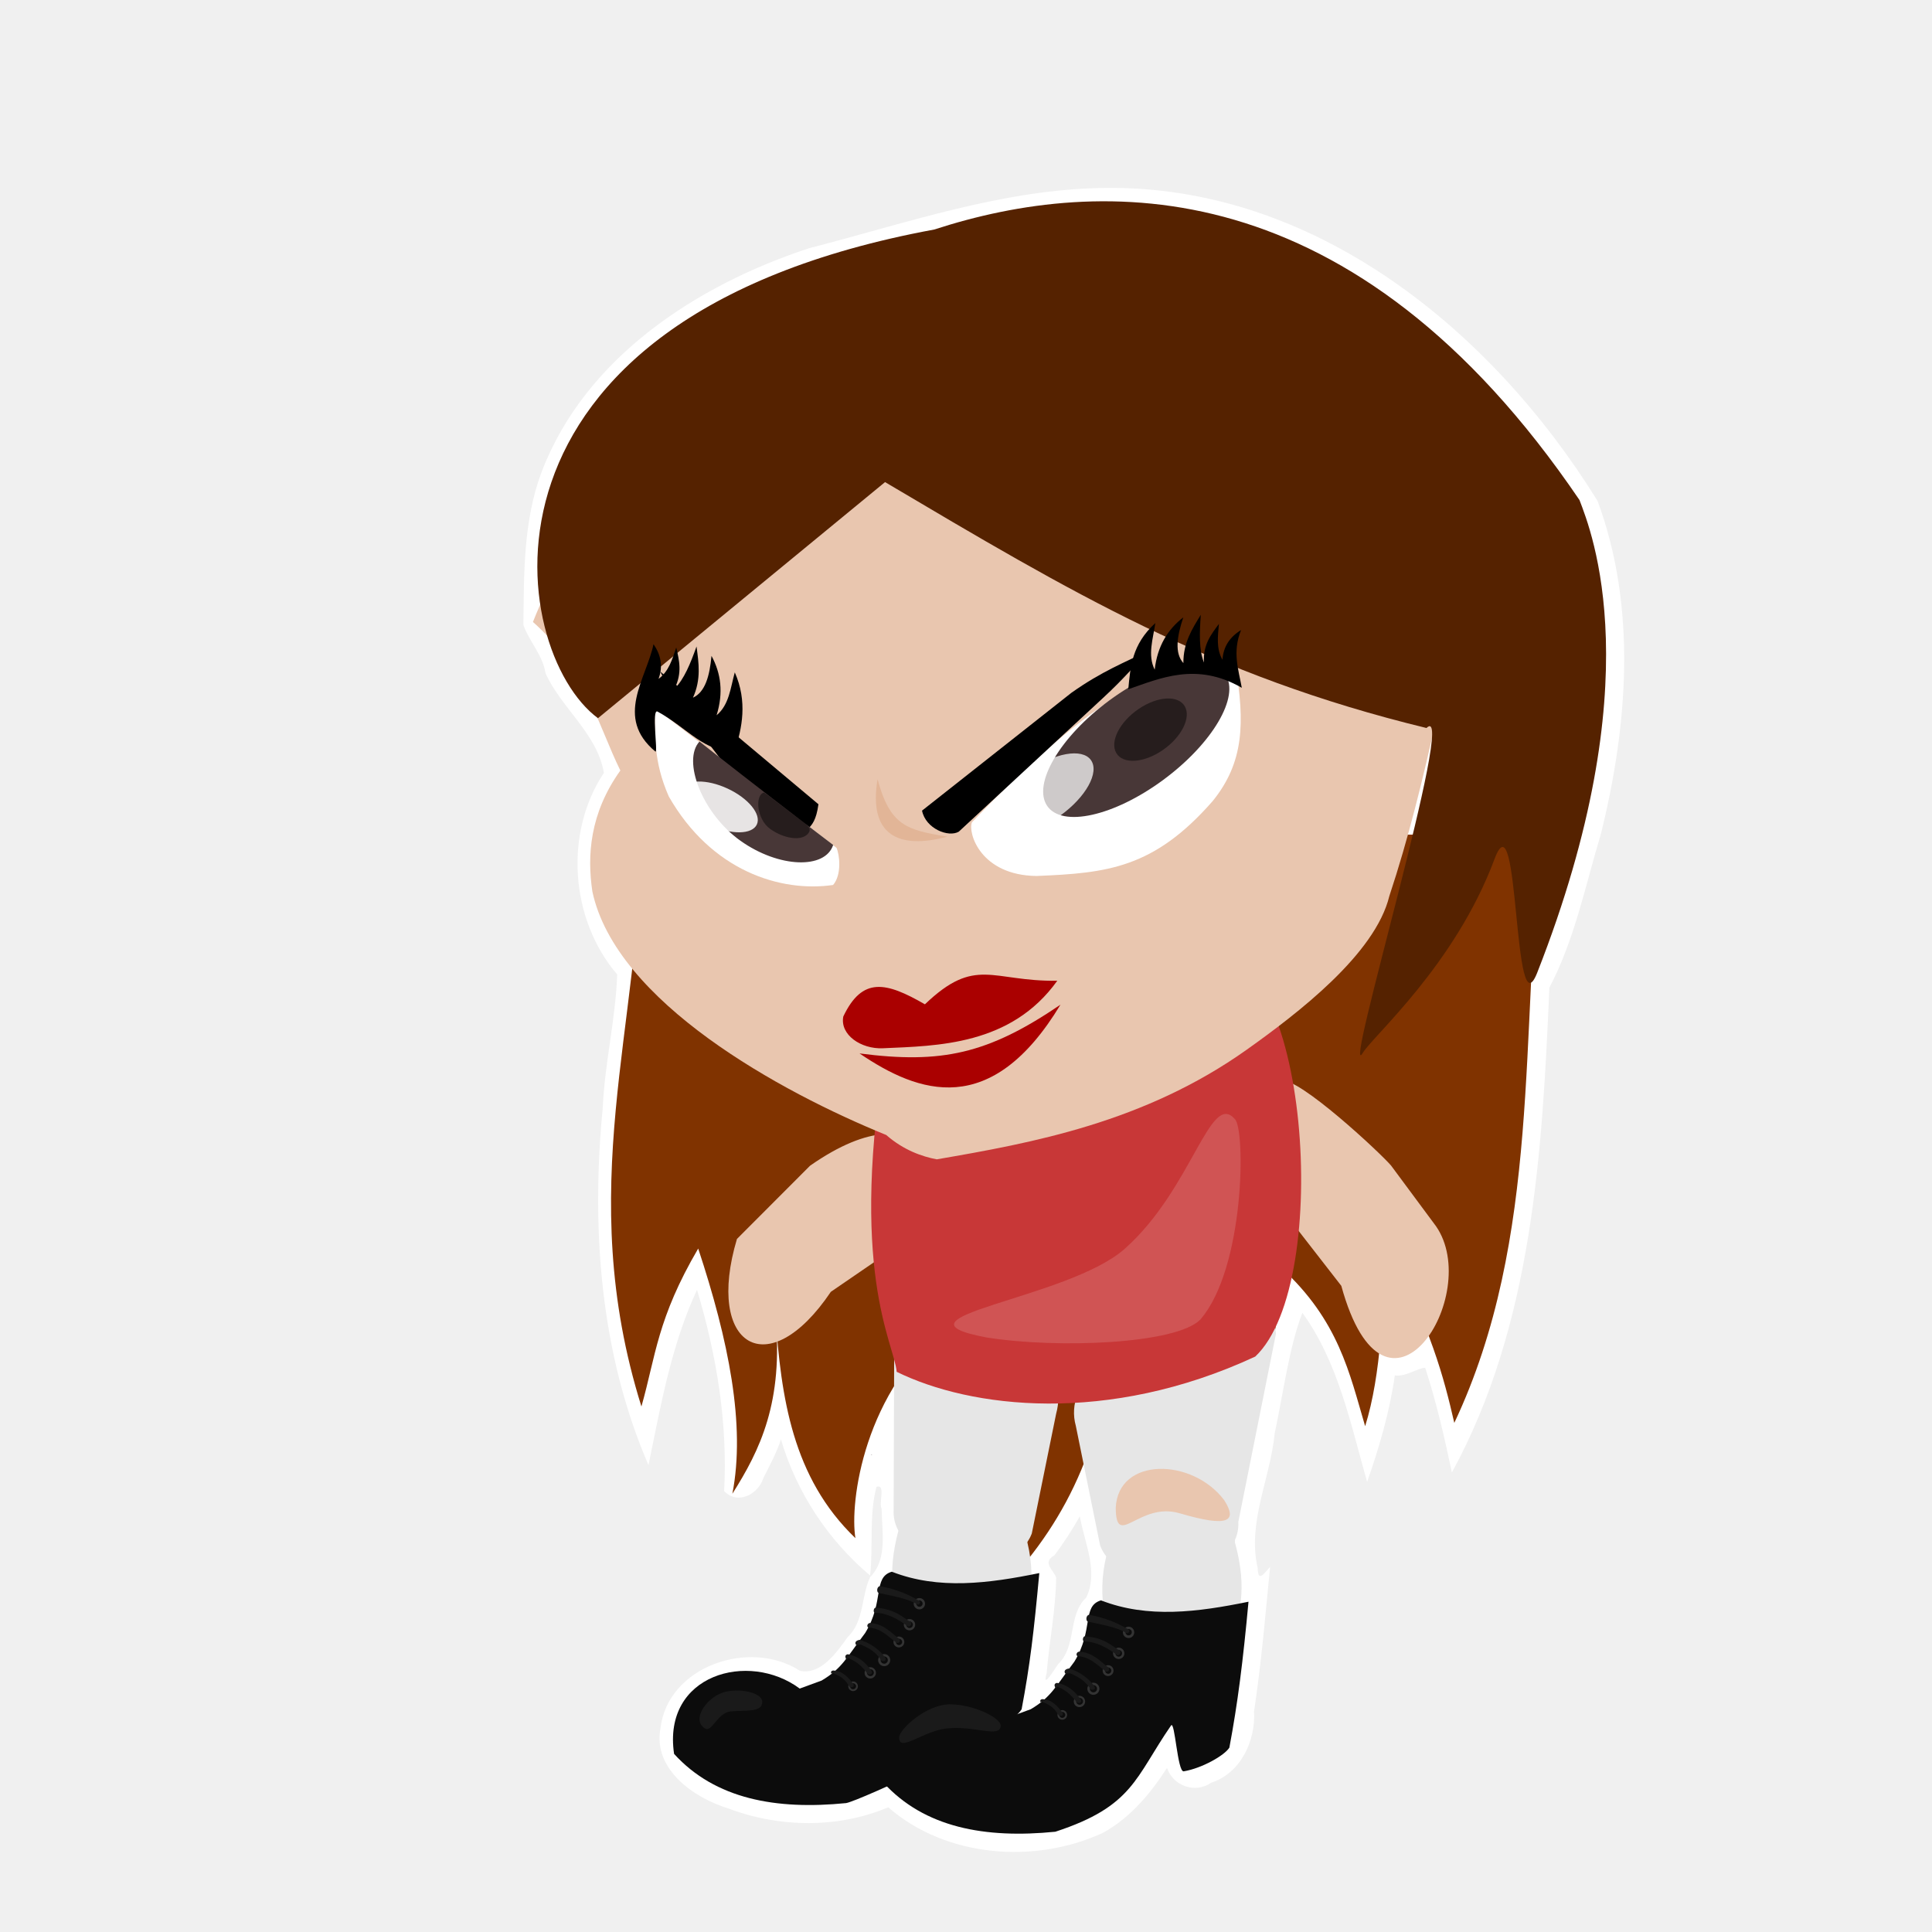
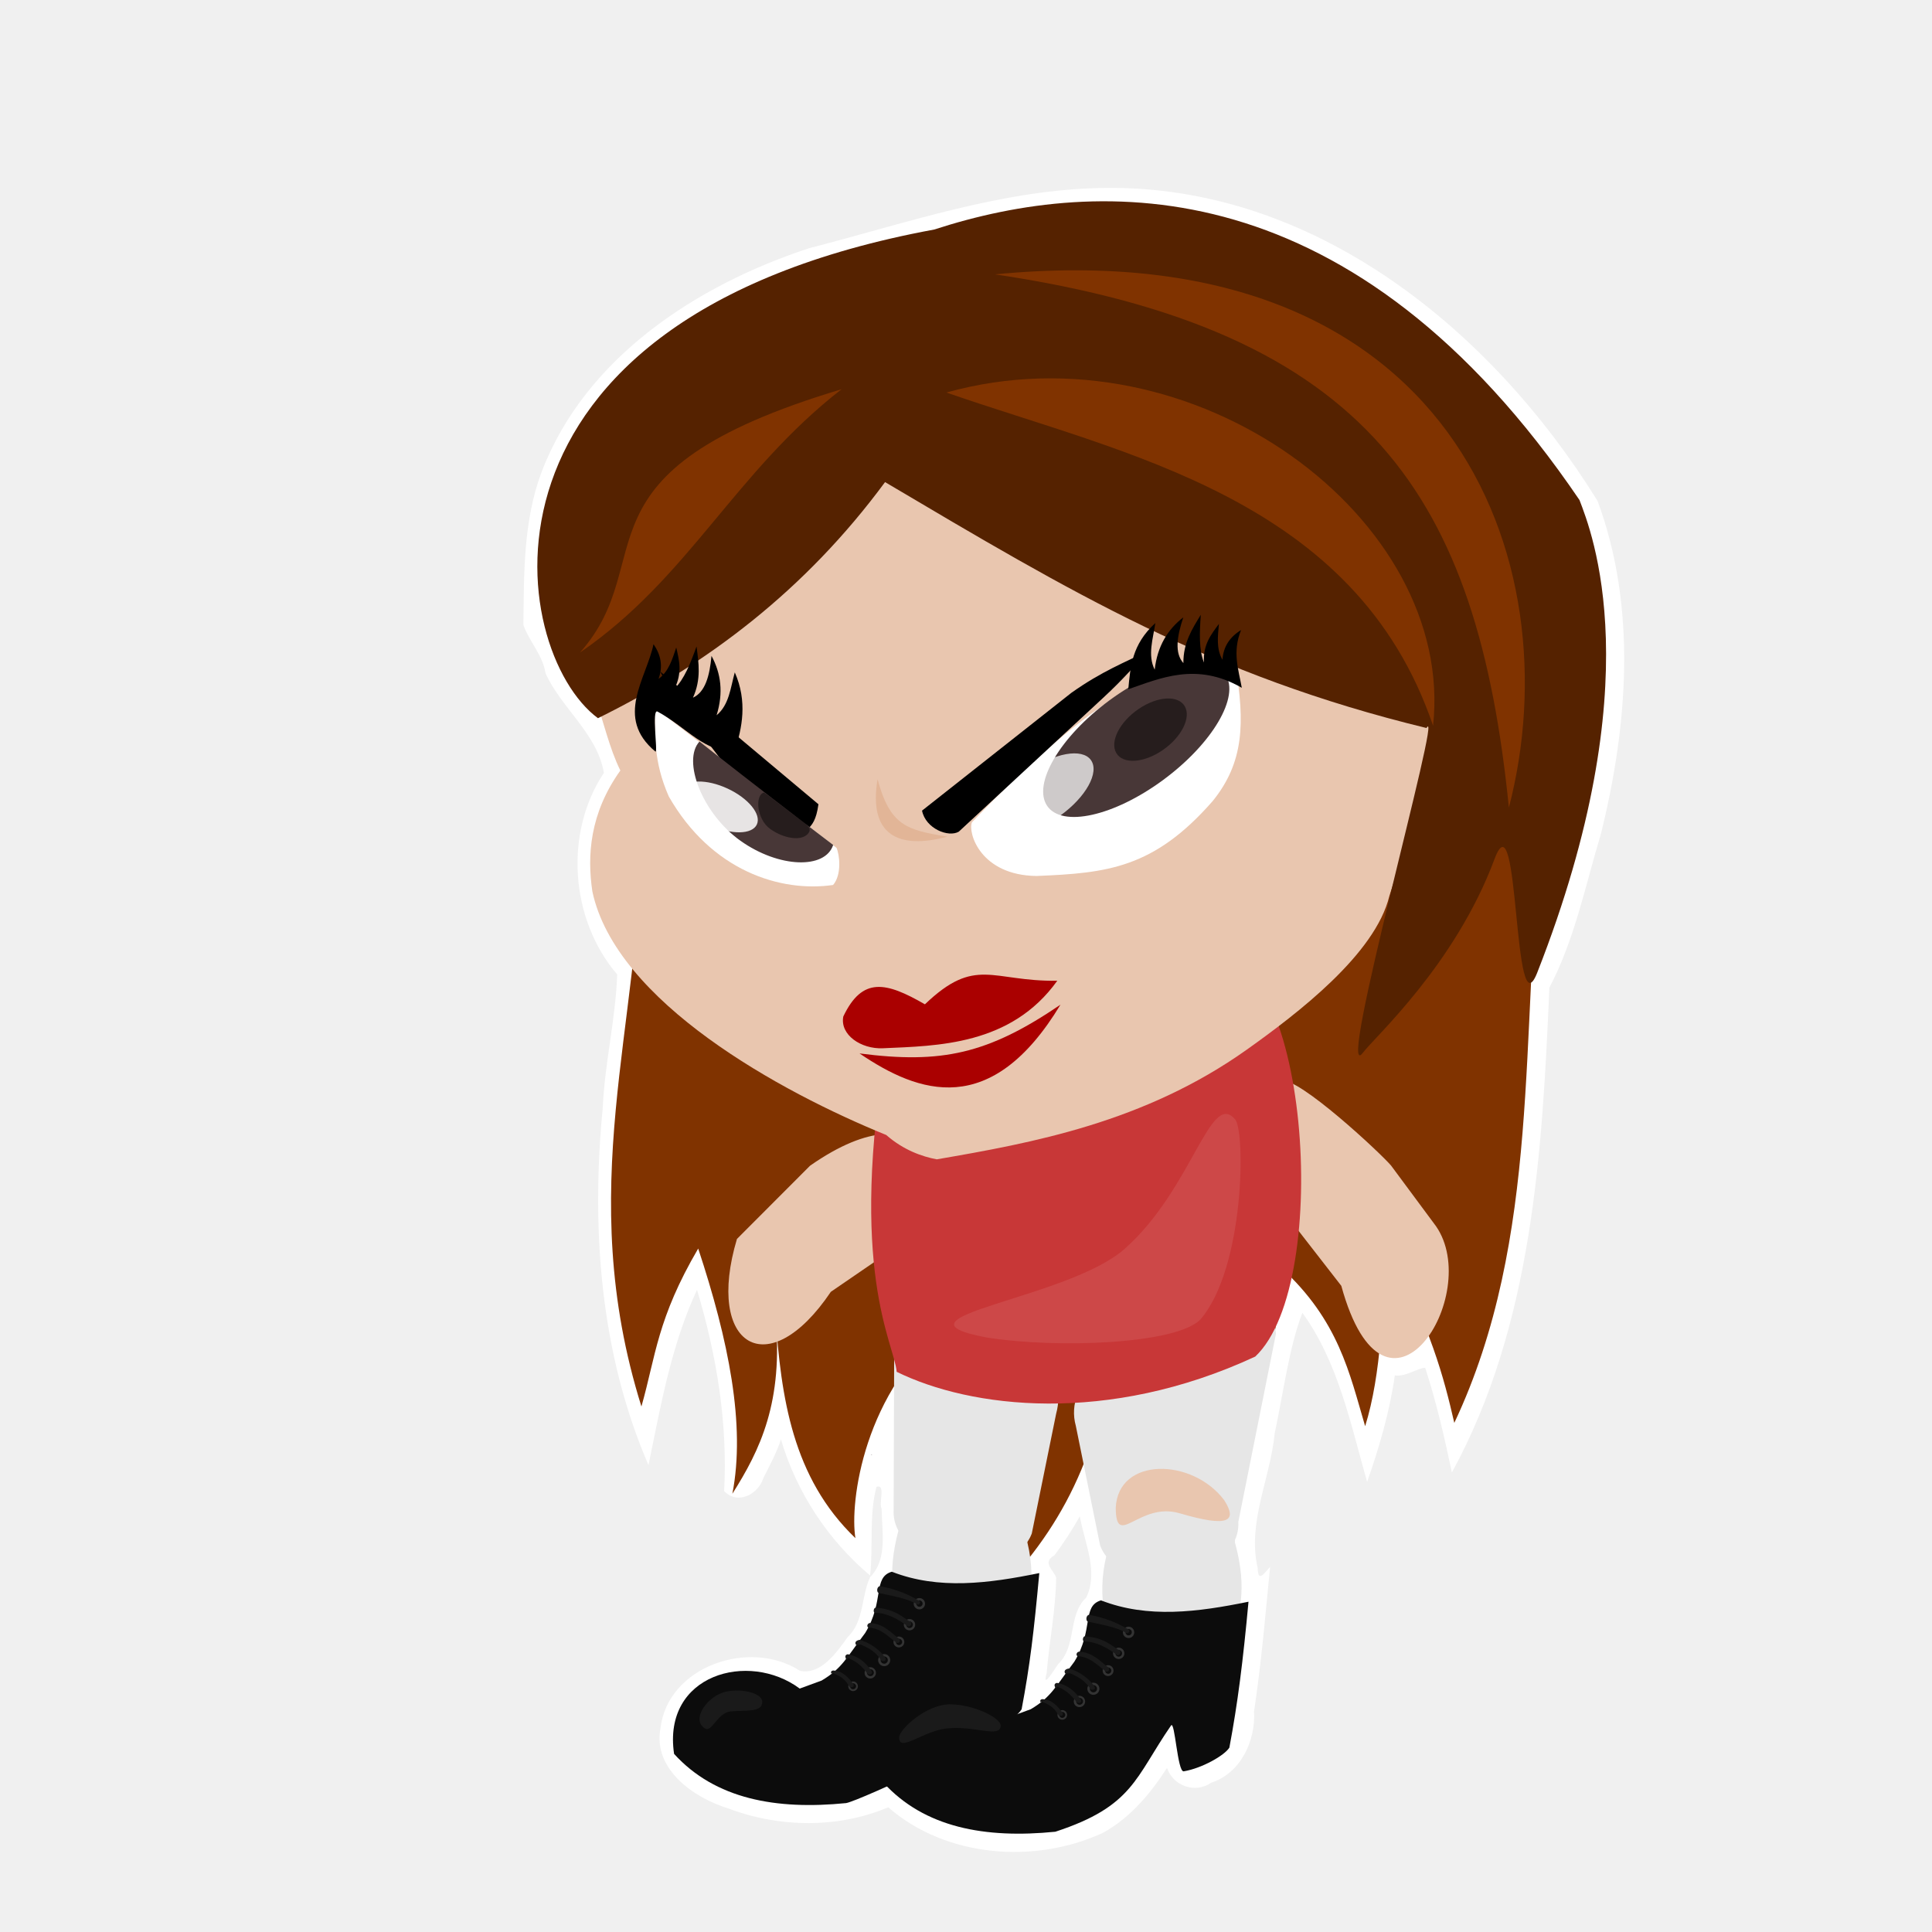
<svg xmlns="http://www.w3.org/2000/svg" id="svg2" version="1.1" width="500" height="500" viewBox="0 0 500 500">
  <defs id="defs6" />
  <g id="layer12" style="display:inline" />
  <g id="layer11" style="display:inline">
    <path style="color:#000000;clip-rule:nonzero;display:inline;overflow:visible;visibility:visible;opacity:1;isolation:auto;mix-blend-mode:normal;color-interpolation:sRGB;color-interpolation-filters:linearRGB;solid-color:#000000;solid-opacity:1;fill:#ffffff;fill-opacity:1;fill-rule:nonzero;stroke:#6a6a6a;stroke-width:8.559;stroke-miterlimit:4;stroke-dasharray:none;stroke-opacity:0;color-rendering:auto;image-rendering:auto;shape-rendering:auto;text-rendering:auto;enable-background:accumulate" d="m 285.859,48.641 c -26.216,0.293 -51.293,9.127 -76.411,15.581 -29.097,9.542 -58.044,28.312 -69.333,58.052 -4.694,12.591 -4.528,26.377 -4.656,39.492 1.561,4.359 5.013,7.763 5.719,12.463 4.134,9.114 13.373,15.611 15.111,25.785 -10.356,15.59 -8.707,37.987 3.438,52.178 -0.399,11.565 -3.227,22.915 -3.734,34.502 -3.028,31.154 -0.707,63.481 11.834,92.481 3.162,-15.357 5.893,-31.054 12.561,-45.371 5.059,16.848 7.972,34.42 7.018,52.07 3.489,3.708 8.81,0.865 10.143,-3.328 1.622,-3.291 3.422,-6.514 4.559,-10.02 4.035,13.676 12.167,26.029 23.072,35.211 0.853,-7.64 -0.316,-15.581 1.658,-22.945 2.468,-0.812 0.514,4.165 1.325,5.711 0.067,5.872 1.598,13.065 -2.985,17.656 -2.349,5.097 -1.469,11.352 -5.82,15.539 -2.805,3.937 -6.95,9.864 -12.352,8.705 -12.867,-8.361 -34.184,-1.297 -36.088,14.926 -1.969,10.623 8.789,18.063 17.727,20.742 13.143,4.984 28.461,5.104 41.23,-0.348 14.952,13.035 37.984,14.784 55.645,6.568 6.984,-3.859 12.248,-10.137 16.504,-16.764 1.586,4.718 7.295,6.688 11.402,3.852 7.712,-2.503 11.534,-10.851 11.123,-18.496 1.875,-12.407 2.938,-24.915 4.152,-37.398 -1.946,2.296 -3.111,3.802 -3.215,0.311 -2.741,-11.757 3.29,-23.203 4.4,-34.834 2.205,-10.261 3.761,-22.485 7.171,-31.203 9.312,12.857 12.488,28.781 16.75,43.752 3.161,-8.966 5.833,-18.139 7.174,-27.568 2.722,0.482 6.052,-1.989 7.865,-1.941 2.884,8.868 4.977,17.964 6.902,27.08 20.89,-38.278 23.383,-82.854 25.23,-125.486 6.577,-12.485 9.34,-26.558 13.387,-39.972 6.907,-28.005 9.295,-58.474 -0.923,-85.989 C 386.095,85.46 340.209,47.865 285.859,48.641 Z m -6.223,344.674 c 1.298,6.555 4.638,13.766 1.443,20.184 -4.758,4.413 -2.366,12.51 -7.205,17.129 -0.856,1.152 -4.318,6.969 -3.004,2.389 0.694,-8.28 2.372,-16.551 2.467,-24.752 -0.779,-2.154 -3.767,-3.835 -0.427,-5.766 2.379,-3.228 4.602,-6.577 6.538,-10.09 l 0.188,0.906 z" id="rect4298-2" />
  </g>
  <g id="layer6" style="display:inline">
    <path style="color:#000000;clip-rule:nonzero;display:inline;overflow:visible;visibility:visible;opacity:1;isolation:auto;mix-blend-mode:normal;color-interpolation:sRGB;color-interpolation-filters:linearRGB;solid-color:#000000;solid-opacity:1;fill:#803300;fill-opacity:1;fill-rule:nonzero;stroke:#6a6a6a;stroke-width:8.559;stroke-miterlimit:4;stroke-dasharray:none;stroke-opacity:0;color-rendering:auto;image-rendering:auto;shape-rendering:auto;text-rendering:auto;enable-background:accumulate" d="m 166,216 233,0 c -5.745,51.08 -0.003,104.286 -22.627,152.243 -2.73,-11.815 -5.889,-24.146 -17.861,-47.052 -0.528,17.18 -1.009,34.406 -5.213,47.909 -4.044,-13.677 -6.81,-27.355 -21.758,-41.032 -1.447,37.041 -15.265,56.409 -29.648,74.97 -2.407,-16.725 1.821,-30.961 -14.416,-52.872 -3.501,30.595 -16.47,50.37 -33.109,65.949 3.43,-21.491 9.954,-41.435 -8.358,-73.797 -22.596,17.495 -26.149,46.647 -24.627,55.757 -16.329,-15.679 -19.233,-36.393 -20.713,-57.64 2.151,22.415 -3.994,34.873 -11.131,46.142 3.462,-17.81 -1.003,-39.752 -8.847,-63.454 C 170.063,341.285 169.731,350.87 166,364 c -17.641,-56.39 -0.117,-98.713 0,-148 z" id="rect4298" />
  </g>
  <g id="layer10" style="display:inline">
    <path style="color:#000000;clip-rule:nonzero;display:inline;overflow:visible;visibility:visible;opacity:1;isolation:auto;mix-blend-mode:normal;color-interpolation:sRGB;color-interpolation-filters:linearRGB;solid-color:#000000;solid-opacity:1;fill:#e6e6e6;fill-opacity:1;fill-rule:nonzero;stroke:#000000;stroke-width:9.694;stroke-miterlimit:4;stroke-dasharray:none;stroke-opacity:0;color-rendering:auto;image-rendering:auto;shape-rendering:auto;text-rendering:auto;enable-background:accumulate" d="m 278.417,368.992 c -6.145,-22.102 50.53,-43.611 51.803,-23.822 l -9.743,48.715 c 0.782,15.097 -30.753,19.537 -35.755,6.116 z" id="rect4334" />
    <path style="color:#000000;clip-rule:nonzero;display:inline;overflow:visible;visibility:visible;opacity:1;isolation:auto;mix-blend-mode:normal;color-interpolation:sRGB;color-interpolation-filters:linearRGB;solid-color:#000000;solid-opacity:1;fill:#e9c6af;fill-opacity:1;fill-rule:nonzero;stroke:#000000;stroke-width:9.694;stroke-miterlimit:4;stroke-dasharray:none;stroke-opacity:0;color-rendering:auto;image-rendering:auto;shape-rendering:auto;text-rendering:auto;enable-background:accumulate" d="m 316.839,388.266 c 3.465,5.443 1.115,7.104 -11.506,3.378 -10.554,-3.115 -16.491,9.416 -16.58,-1.4 0.565,-13.241 19.815,-13.011 28.087,-1.978 z" id="rect4349" />
  </g>
  <g id="layer18" style="display:inline">
    <path style="color:#000000;clip-rule:nonzero;display:inline;overflow:visible;visibility:visible;opacity:1;isolation:auto;mix-blend-mode:normal;color-interpolation:sRGB;color-interpolation-filters:linearRGB;solid-color:#000000;solid-opacity:1;fill:#e6e6e6;fill-opacity:1;fill-rule:nonzero;stroke:#000000;stroke-width:9.694;stroke-miterlimit:4;stroke-dasharray:none;stroke-opacity:0;color-rendering:auto;image-rendering:auto;shape-rendering:auto;text-rendering:auto;enable-background:accumulate" d="m 273.333,365.853 c 6.145,-22.102 -40.626,-41.889 -41.9,-22.1 l -0.16,46.993 c -0.782,15.097 30.753,19.537 35.755,6.116 z" id="rect4334-6" />
  </g>
  <g id="layer16" style="display:inline">
    <path style="color:#000000;clip-rule:nonzero;display:inline;overflow:visible;visibility:visible;opacity:1;isolation:auto;mix-blend-mode:normal;color-interpolation:sRGB;color-interpolation-filters:linearRGB;solid-color:#000000;solid-opacity:1;fill:#e6e6e6;fill-opacity:1;fill-rule:nonzero;stroke:#000000;stroke-width:9.694;stroke-miterlimit:4;stroke-dasharray:none;stroke-opacity:0;color-rendering:auto;image-rendering:auto;shape-rendering:auto;text-rendering:auto;enable-background:accumulate" d="m 286.333,402.609 c 0.391,-8.446 34.254,-10.683 33.267,-3.445 3.459,12.734 0.918,18.648 -0.861,25.299 -1.196,8.225 -26.935,4.947 -30.034,-0.546 -1.986,-1.182 -5.077,-10.167 -2.373,-21.308 z" id="rect4354" />
  </g>
  <g id="layer19" style="display:inline">
    <path style="color:#000000;clip-rule:nonzero;display:inline;overflow:visible;visibility:visible;opacity:1;isolation:auto;mix-blend-mode:normal;color-interpolation:sRGB;color-interpolation-filters:linearRGB;solid-color:#000000;solid-opacity:1;fill:#e6e6e6;fill-opacity:1;fill-rule:nonzero;stroke:#000000;stroke-width:9.694;stroke-miterlimit:4;stroke-dasharray:none;stroke-opacity:0;color-rendering:auto;image-rendering:auto;shape-rendering:auto;text-rendering:auto;enable-background:accumulate" d="m 265.882,399.164 c -0.391,-8.446 -34.254,-10.683 -33.267,-3.445 -3.459,12.734 -0.918,18.648 0.861,25.299 1.196,8.225 26.935,4.947 30.034,-0.546 1.986,-1.182 5.077,-10.167 2.373,-21.308 z" id="rect4354-7" />
  </g>
  <g id="layer20" style="display:inline">
    <path style="display:inline;fill:#0c0c0c;fill-opacity:1;stroke:#000000;stroke-width:1.022;stroke-opacity:0" d="m 268.97,407.113 c -13.105,2.68 -26.072,4.378 -38.175,-0.355 -4.997,1.501 -1.81,7.592 -6.901,15.879 -4.87,6.433 -5.97,9.16 -11.267,12.292 l -5.658,2.074 c -13.19,-9.826 -35.59,-3.702 -32.517,16.901 10.636,11.7 26.396,14.55 44.528,12.734 3.389,-0.578 41.537,-18.001 45.413,-24.266 2.158,-11.452 3.151,-19.794 4.577,-35.259 z" id="rect4460-3-5" />
    <circle style="display:inline;fill:#333333;fill-opacity:1;stroke:#000000;stroke-width:1.022;stroke-opacity:0" id="path4480-7-5" cx="-237.933" cy="415.039" r="1.469" transform="scale(-1,1)" />
    <circle style="display:inline;fill:#333333;fill-opacity:1;stroke:#000000;stroke-width:1.022;stroke-opacity:0" id="path4482-9-6" cx="-235.377" cy="420.47" r="1.469" transform="scale(-1,1)" />
    <circle style="display:inline;fill:#333333;fill-opacity:1;stroke:#000000;stroke-width:1.022;stroke-opacity:0" id="path4484-2-2" cx="-232.63" cy="424.942" r="1.406" transform="scale(-1,1)" />
    <circle style="display:inline;fill:#333333;fill-opacity:1;stroke:#000000;stroke-width:1.022;stroke-opacity:0" id="path4486-0-9" cx="-228.829" cy="429.637" r="1.565" transform="scale(-1,1)" />
    <circle style="display:inline;fill:#333333;fill-opacity:1;stroke:#000000;stroke-width:1.022;stroke-opacity:0" id="path4488-2-1" cx="-225.219" cy="432.928" r="1.469" transform="scale(-1,1)" />
    <circle style="display:inline;fill:#333333;fill-opacity:1;stroke:#000000;stroke-width:1.022;stroke-opacity:0" id="path4490-3-2" cx="-220.779" cy="436.409" r="1.246" transform="scale(-1,1)" />
    <circle style="display:inline;fill:#0c0c0c;fill-opacity:1;stroke:#000000;stroke-width:0.717;stroke-opacity:0" id="path4494-3-2-7" cx="-237.944" cy="415.002" r="0.824" transform="scale(-1,1)" />
    <circle style="display:inline;fill:#0c0c0c;fill-opacity:1;stroke:#000000;stroke-width:0.745;stroke-opacity:0" id="path4494-6-2-0" cx="-235.391" cy="420.471" r="0.856" transform="scale(-1,1)" />
    <circle style="display:inline;fill:#0c0c0c;fill-opacity:1;stroke:#000000;stroke-width:0.703;stroke-opacity:0" id="path4494-7-8-9" cx="-232.666" cy="424.944" r="0.807" transform="scale(-1,1)" />
    <circle style="display:inline;fill:#0c0c0c;fill-opacity:1;stroke:#000000;stroke-width:0.814;stroke-opacity:0" id="path4494-5-9-3" cx="-228.837" cy="429.629" r="0.935" transform="scale(-1,1)" />
    <circle style="display:inline;fill:#0c0c0c;fill-opacity:1;stroke:#000000;stroke-width:0.772;stroke-opacity:0" id="path4494-35-7-6" cx="-225.26" cy="432.894" r="0.887" transform="scale(-1,1)" />
    <circle style="display:inline;fill:#0c0c0c;fill-opacity:1;stroke:#000000;stroke-width:0.674;stroke-opacity:0" id="path4494-62-3-0" cx="-220.776" cy="436.401" r="0.774" transform="scale(-1,1)" />
    <path style="display:inline;fill:#1a1a1a;fill-opacity:1;stroke:#000000;stroke-width:1.022;stroke-opacity:0" d="m 238.03,414.408 c -2.331,-1.513 -6.103,-3.192 -10.319,-3.906 -0.766,0.07 -0.917,1.472 -0.352,1.743 3.046,0.699 7.57,1.397 10.081,2.988 0.329,0.193 0.911,-0.41 0.59,-0.825 z" id="rect4556-2-6" />
    <path style="display:inline;fill:#1a1a1a;fill-opacity:1;stroke:#000000;stroke-width:1.022;stroke-opacity:0" d="m 235.716,419.835 c -2.299,-1.417 -4.14,-3.409 -9.082,-3.776 -0.518,-0.002 -0.703,1.114 -0.299,1.306 3.36,0.052 6.32,1.809 8.647,3.555 0.58,0.2 1.15,-0.79 0.734,-1.084 z" id="rect4559-9-2" />
    <path style="display:inline;fill:#1a1a1a;fill-opacity:1;stroke:#000000;stroke-width:1.022;stroke-opacity:0" d="m 232.753,424.17 c -2.269,-1.697 -3.881,-3.83 -7.475,-4.123 -0.604,-0.127 -1.143,0.758 -0.583,1.148 3.414,0.2 5.173,2.404 7.419,4.006 0.46,0.053 1.029,-0.243 0.639,-1.031 z" id="rect4562-3-6" />
    <path style="display:inline;fill:#1a1a1a;fill-opacity:1;stroke:#000000;stroke-width:1.022;stroke-opacity:0" d="m 229.152,429.11 c -1.381,-2.055 -3.843,-3.88 -6.609,-4.731 -1.41,0.212 -1.274,1.011 -0.962,1.34 0.069,0.025 1.176,-0.096 1.176,-0.096 3.077,1.237 4.275,2.522 5.437,4.222 0.665,0.13 1.195,-0.042 0.958,-0.735 z" id="rect4565-1-1" />
    <path style="display:inline;fill:#1a1a1a;fill-opacity:1;stroke:#000000;stroke-width:1.022;stroke-opacity:0" d="m 225.618,432.53 c -1.441,-2.101 -3.242,-3.831 -6.165,-4.408 -0.559,0.046 -0.765,0.434 -0.639,0.831 0.061,0.135 0.174,0.575 0.299,0.602 0.117,0.024 0.429,-0.45 0.429,-0.45 2.53,1.011 3.883,2.603 5.118,4.161 0.665,0.13 1.195,-0.042 0.958,-0.735 z" id="rect4565-0-9-8" />
    <path style="display:inline;fill:#1a1a1a;fill-opacity:1;stroke:#000000;stroke-width:1.022;stroke-opacity:0" d="m 220.874,435.872 c -1.405,-1.755 -2.476,-3.276 -5.127,-3.546 -0.69,-0.014 -0.832,0.491 -0.528,0.851 -0.002,-0.03 0.242,-0.207 0.243,-0.207 2.581,1.007 3.286,1.806 4.454,3.637 0.665,0.13 1.195,-0.042 0.958,-0.735 z" id="rect4565-9-4-7" />
    <path style="display:inline;fill:#1a1a1a;fill-opacity:1;stroke:#000000;stroke-width:0.622;stroke-opacity:0" d="m 182.503,447.341 c 1.79,1.02 3.138,-4.069 6.606,-4.43 3.706,-0.386 8.29,0.411 8.16,-2.564 -0.09,-2.058 -4.971,-3.468 -9.325,-2.565 -4.792,0.994 -9.325,7.343 -5.44,9.559 z" id="path4509-7-9" />
  </g>
  <g id="layer17" style="display:inline">
    <path style="display:inline;fill:#0c0c0c;fill-opacity:1;stroke:#000000;stroke-width:1.022;stroke-opacity:0" d="m 323.11,414.525 c -13.105,2.68 -26.072,4.378 -38.175,-0.355 -4.997,1.501 -1.81,7.592 -6.901,15.879 -4.87,6.433 -5.97,9.16 -11.267,12.292 l -5.658,2.074 c -13.19,-9.826 -35.59,-3.702 -32.517,16.901 10.636,11.7 26.396,14.55 44.528,12.734 20.157,-6.596 20.625,-13.996 29.941,-27.489 1.002,-1.452 1.653,12.131 3.292,11.856 4.713,-0.788 10.552,-4.107 11.806,-6.133 2.158,-11.452 3.526,-22.294 4.952,-37.759 z" id="rect4460-3" />
    <circle style="display:inline;fill:#333333;fill-opacity:1;stroke:#000000;stroke-width:1.022;stroke-opacity:0" id="path4480-7" cx="-292.073" cy="422.451" r="1.469" transform="scale(-1,1)" />
    <circle style="display:inline;fill:#333333;fill-opacity:1;stroke:#000000;stroke-width:1.022;stroke-opacity:0" id="path4482-9" cx="-289.517" cy="427.881" r="1.469" transform="scale(-1,1)" />
    <circle style="display:inline;fill:#333333;fill-opacity:1;stroke:#000000;stroke-width:1.022;stroke-opacity:0" id="path4484-2" cx="-286.77" cy="432.353" r="1.406" transform="scale(-1,1)" />
    <circle style="display:inline;fill:#333333;fill-opacity:1;stroke:#000000;stroke-width:1.022;stroke-opacity:0" id="path4486-0" cx="-282.969" cy="437.049" r="1.565" transform="scale(-1,1)" />
    <circle style="display:inline;fill:#333333;fill-opacity:1;stroke:#000000;stroke-width:1.022;stroke-opacity:0" id="path4488-2" cx="-279.359" cy="440.339" r="1.469" transform="scale(-1,1)" />
    <circle style="display:inline;fill:#333333;fill-opacity:1;stroke:#000000;stroke-width:1.022;stroke-opacity:0" id="path4490-3" cx="-274.919" cy="443.821" r="1.246" transform="scale(-1,1)" />
    <circle style="display:inline;fill:#0c0c0c;fill-opacity:1;stroke:#000000;stroke-width:0.717;stroke-opacity:0" id="path4494-3-2" cx="-292.084" cy="422.414" r="0.824" transform="scale(-1,1)" />
    <circle style="display:inline;fill:#0c0c0c;fill-opacity:1;stroke:#000000;stroke-width:0.745;stroke-opacity:0" id="path4494-6-2" cx="-289.531" cy="427.883" r="0.856" transform="scale(-1,1)" />
    <circle style="display:inline;fill:#0c0c0c;fill-opacity:1;stroke:#000000;stroke-width:0.703;stroke-opacity:0" id="path4494-7-8" cx="-286.806" cy="432.356" r="0.807" transform="scale(-1,1)" />
    <circle style="display:inline;fill:#0c0c0c;fill-opacity:1;stroke:#000000;stroke-width:0.814;stroke-opacity:0" id="path4494-5-9" cx="-282.977" cy="437.041" r="0.935" transform="scale(-1,1)" />
    <circle style="display:inline;fill:#0c0c0c;fill-opacity:1;stroke:#000000;stroke-width:0.772;stroke-opacity:0" id="path4494-35-7" cx="-279.4" cy="440.306" r="0.887" transform="scale(-1,1)" />
    <circle style="display:inline;fill:#0c0c0c;fill-opacity:1;stroke:#000000;stroke-width:0.674;stroke-opacity:0" id="path4494-62-3" cx="-274.916" cy="443.812" r="0.774" transform="scale(-1,1)" />
    <path style="display:inline;fill:#1a1a1a;fill-opacity:1;stroke:#000000;stroke-width:1.022;stroke-opacity:0" d="m 292.17,421.82 c -2.331,-1.513 -6.103,-3.192 -10.319,-3.906 -0.766,0.07 -0.917,1.472 -0.352,1.743 3.046,0.699 7.57,1.397 10.081,2.988 0.329,0.193 0.911,-0.41 0.59,-0.825 z" id="rect4556-2" />
    <path style="display:inline;fill:#1a1a1a;fill-opacity:1;stroke:#000000;stroke-width:1.022;stroke-opacity:0" d="m 289.856,427.247 c -2.299,-1.417 -4.14,-3.409 -9.082,-3.776 -0.518,-0.002 -0.703,1.114 -0.299,1.306 3.36,0.052 6.32,1.809 8.647,3.555 0.58,0.2 1.15,-0.79 0.734,-1.084 z" id="rect4559-9" />
    <path style="display:inline;fill:#1a1a1a;fill-opacity:1;stroke:#000000;stroke-width:1.022;stroke-opacity:0" d="m 286.893,431.582 c -2.269,-1.697 -3.881,-3.83 -7.475,-4.123 -0.604,-0.127 -1.143,0.758 -0.583,1.148 3.414,0.2 5.173,2.404 7.419,4.006 0.46,0.053 1.029,-0.243 0.639,-1.031 z" id="rect4562-3" />
    <path style="display:inline;fill:#1a1a1a;fill-opacity:1;stroke:#000000;stroke-width:1.022;stroke-opacity:0" d="m 283.292,436.522 c -1.381,-2.055 -3.843,-3.88 -6.609,-4.731 -1.41,0.212 -1.274,1.011 -0.962,1.34 0.069,0.025 1.176,-0.096 1.176,-0.096 3.077,1.237 4.275,2.522 5.437,4.222 0.665,0.13 1.195,-0.042 0.958,-0.735 z" id="rect4565-1" />
    <path style="display:inline;fill:#1a1a1a;fill-opacity:1;stroke:#000000;stroke-width:1.022;stroke-opacity:0" d="m 279.758,439.941 c -1.441,-2.101 -3.242,-3.831 -6.165,-4.408 -0.559,0.046 -0.765,0.434 -0.639,0.831 0.061,0.135 0.174,0.575 0.299,0.602 0.117,0.024 0.429,-0.45 0.429,-0.45 2.53,1.011 3.883,2.603 5.118,4.161 0.665,0.13 1.195,-0.042 0.958,-0.735 z" id="rect4565-0-9" />
    <path style="display:inline;fill:#1a1a1a;fill-opacity:1;stroke:#000000;stroke-width:1.022;stroke-opacity:0" d="m 275.015,443.284 c -1.405,-1.755 -2.476,-3.276 -5.127,-3.546 -0.69,-0.014 -0.832,0.491 -0.528,0.851 -0.002,-0.03 0.242,-0.207 0.243,-0.207 2.581,1.007 3.286,1.806 4.454,3.637 0.665,0.13 1.195,-0.042 0.958,-0.735 z" id="rect4565-9-4" />
    <path style="color:#000000;clip-rule:nonzero;display:inline;overflow:visible;visibility:visible;opacity:1;isolation:auto;mix-blend-mode:normal;color-interpolation:sRGB;color-interpolation-filters:linearRGB;solid-color:#000000;solid-opacity:1;fill:#1a1a1a;fill-opacity:1;fill-rule:nonzero;stroke:#000000;stroke-width:9.694;stroke-miterlimit:4;stroke-dasharray:none;stroke-opacity:0;color-rendering:auto;image-rendering:auto;shape-rendering:auto;text-rendering:auto;enable-background:accumulate" d="m 258.973,446.676 c -0.228,3.223 -6.678,-0.149 -13.994,0.646 -6.088,0.661 -12.424,6.397 -12.272,2.261 0.076,-2.079 7.009,-8.504 13.133,-8.504 6.123,0 13.28,3.522 13.133,5.598 z" id="path4720" />
  </g>
  <g id="layer9" style="display:inline">
    <rect style="fill:#241f1c;fill-opacity:1;stroke:#000000;stroke-width:1.218;stroke-opacity:0" id="rect4926" width="0.215" height="0.054" x="225.441" y="376.437" />
  </g>
  <g id="layer13" style="display:inline" />
  <g id="layer24" style="display:inline">
    <path style="color:#000000;clip-rule:nonzero;display:inline;overflow:visible;visibility:visible;opacity:1;isolation:auto;mix-blend-mode:normal;color-interpolation:sRGB;color-interpolation-filters:linearRGB;solid-color:#000000;solid-opacity:1;fill:#e9c6af;fill-opacity:1;fill-rule:nonzero;stroke:#000000;stroke-width:9.694;stroke-miterlimit:4;stroke-dasharray:none;stroke-opacity:0;color-rendering:auto;image-rendering:auto;shape-rendering:auto;text-rendering:auto;enable-background:accumulate" d="m 237.149,319.158 c 11.593,-12.172 3.67,-39.248 -27.502,-17.477 l -18.925,18.959 c -8.274,27.656 8.033,37.847 24.298,13.681 z" id="rect4874-3" />
  </g>
  <g id="layer22" style="display:inline" />
  <g id="layer23" style="display:inline">
    <path style="color:#000000;clip-rule:nonzero;display:inline;overflow:visible;visibility:visible;opacity:1;isolation:auto;mix-blend-mode:normal;color-interpolation:sRGB;color-interpolation-filters:linearRGB;solid-color:#000000;solid-opacity:1;fill:#e9c6af;fill-opacity:1;fill-rule:nonzero;stroke:#000000;stroke-width:7.816;stroke-miterlimit:4;stroke-dasharray:none;stroke-opacity:0;color-rendering:auto;image-rendering:auto;shape-rendering:auto;text-rendering:auto;enable-background:accumulate" d="m 334.198,316.13 c -5.805,-6.43 -12.351,-34.523 -2.618,-36.477 4.573,-0.918 25.618,18.698 28.419,21.983 l 11.629,15.689 c 12.317,17.739 -12.914,57.643 -24.499,15.448 z" id="rect4874" />
  </g>
  <g id="layer25" style="display:inline" />
  <g id="layer21" style="display:inline" />
  <g id="layer7" style="display:inline">
    <path style="fill:#c83737;fill-opacity:1;stroke:#000000;stroke-width:1.959;stroke-opacity:0" d="m 229.593,269.108 c 12.965,-14.636 50.661,-19.984 83.042,-21.413 25.653,-5.109 32.586,84.222 12.221,103.385 -38.256,17.776 -73.7,13.338 -92.794,3.945 -0.656,-7.535 -12.772,-26.238 -2.469,-85.918 z" id="rect4268" />
-     <path style="color:#000000;clip-rule:nonzero;display:inline;overflow:visible;visibility:visible;opacity:1;isolation:auto;mix-blend-mode:normal;color-interpolation:sRGB;color-interpolation-filters:linearRGB;solid-color:#000000;solid-opacity:1;fill:#d35f5f;fill-opacity:0.725;fill-rule:nonzero;stroke:#000000;stroke-width:9.694;stroke-miterlimit:4;stroke-dasharray:none;stroke-opacity:0;color-rendering:auto;image-rendering:auto;shape-rendering:auto;text-rendering:auto;enable-background:accumulate" d="m 319.577,289.62 c 2.783,2.55 2.622,38.54 -8.935,51.885 -6.193,6.321 -36.83,7.573 -55.33,4.629 -27.795,-5.242 20.978,-9.829 35.754,-22.938 17.483,-15.511 22.065,-41.025 28.511,-33.576 z" id="rect3530" />
+     <path style="color:#000000;clip-rule:nonzero;display:inline;overflow:visible;visibility:visible;opacity:1;isolation:auto;mix-blend-mode:normal;color-interpolation:sRGB;color-interpolation-filters:linearRGB;solid-color:#000000;solid-opacity:1;fill:#d35f5f;fill-opacity:0.44;fill-rule:nonzero;stroke:#000000;stroke-width:9.694;stroke-miterlimit:4;stroke-dasharray:none;stroke-opacity:0;color-rendering:auto;image-rendering:auto;shape-rendering:auto;text-rendering:auto;enable-background:accumulate" d="m 319.577,289.62 c 2.783,2.55 2.622,38.54 -8.935,51.885 -6.193,6.321 -36.83,7.573 -55.33,4.629 -27.795,-5.242 20.978,-9.829 35.754,-22.938 17.483,-15.511 22.065,-41.025 28.511,-33.576 z" id="rect3530" />
  </g>
  <g id="layer2" style="display:inline;opacity:1">
-     <path style="fill:#e9c6af;fill-opacity:1" d="M 137.925,160.959 C 174.415,68.984 302.836,59.132 382.206,138.931 c -7.548,30.988 -12.783,63.298 -22.644,92.964 -3.646,15.024 -23.667,30.337 -36.84,39.712 -26.588,18.921 -55.666,24.189 -80.283,28.429 -3.736,-0.699 -8.57,-2.35 -13.087,-6.303 -27.359,-11.122 -69.956,-34.436 -76.048,-63.015 -1.37,-9.261 -0.714,-20.172 7.242,-31.313 -5.783,-11.726 -9.25,-26.625 -22.622,-38.445 z" id="rect4164" />
-     <path style="color:#000000;clip-rule:nonzero;display:inline;overflow:visible;visibility:visible;opacity:1;isolation:auto;mix-blend-mode:normal;color-interpolation:sRGB;color-interpolation-filters:linearRGB;solid-color:#000000;solid-opacity:1;fill:#552200;fill-opacity:1;fill-rule:nonzero;stroke:#6a6a6a;stroke-width:8.559;stroke-miterlimit:4;stroke-dasharray:none;stroke-opacity:0;color-rendering:auto;image-rendering:auto;shape-rendering:auto;text-rendering:auto;enable-background:accumulate" d="m 241.778,59.402 c 42.928,-13.965 108.538,-16.093 166.991,70.004 3.143,8.231 18.707,46.829 -10.934,122.311 -6.337,16.137 -4.523,-46.906 -11.044,-29.422 -10.225,27.415 -31.391,45.731 -34.066,50.145 -5.817,9.601 24.834,-92.211 16.446,-84.034 -55.84,-13.554 -91.804,-35.041 -140.121,-63.64 l -74.296,61.102 C 131.345,168.596 116.995,82.44 241.778,59.402 Z" id="rect3467" />
+     <path style="fill:#e9c6af;fill-opacity:1" d="m 141.461,160.606 c 36.489,-91.975 161.375,-101.474 240.746,-21.675 -7.548,30.988 -12.783,63.298 -22.644,92.964 -3.646,15.024 -23.667,30.337 -36.84,39.712 -26.588,18.921 -55.666,24.189 -80.283,28.429 -3.736,-0.699 -8.57,-2.35 -13.087,-6.303 -27.359,-11.122 -69.956,-34.436 -76.048,-63.015 -1.37,-9.261 -0.714,-20.172 7.242,-31.313 -5.783,-11.726 -5.715,-26.979 -19.086,-38.798 z" id="rect4164" />
+     <path style="color:#000000;clip-rule:nonzero;display:inline;overflow:visible;visibility:visible;opacity:1;isolation:auto;mix-blend-mode:normal;color-interpolation:sRGB;color-interpolation-filters:linearRGB;solid-color:#000000;solid-opacity:1;fill:#552200;fill-opacity:1;fill-rule:nonzero;stroke:#6a6a6a;stroke-width:8.559;stroke-miterlimit:4;stroke-dasharray:none;stroke-opacity:0;color-rendering:auto;image-rendering:auto;shape-rendering:auto;text-rendering:auto;enable-background:accumulate" d="m 241.778,59.402 c 42.928,-13.965 108.538,-16.093 166.991,70.004 3.143,8.231 18.707,46.829 -10.934,122.311 -6.337,16.137 -4.523,-46.906 -11.044,-29.422 -10.225,27.415 -30.962,46.021 -34.066,50.145 -7.429,9.869 20.992,-91.571 16.446,-84.034 -55.84,-13.554 -91.804,-35.041 -140.121,-63.64 -20.673,28.04 -46.092,47.182 -74.296,61.102 -23.41,-17.273 -37.76,-103.428 87.024,-126.466 z" id="rect3467" />
+     <path style="color:#000000;clip-rule:nonzero;display:inline;overflow:visible;visibility:visible;opacity:1;isolation:auto;mix-blend-mode:normal;color-interpolation:sRGB;color-interpolation-filters:linearRGB;solid-color:#000000;solid-opacity:1;fill:#803300;fill-opacity:1;fill-rule:nonzero;stroke:#6a6a6a;stroke-width:8.559;stroke-miterlimit:4;stroke-dasharray:none;stroke-opacity:0;color-rendering:auto;image-rendering:auto;shape-rendering:auto;text-rendering:auto;enable-background:accumulate" d="M 257.5,71 C 375.661,59.516 407.111,145.127 390.5,209 382.401,128.828 354.837,85.482 257.5,71 Z" id="rect4245" />
+     <path style="color:#000000;clip-rule:nonzero;display:inline;overflow:visible;visibility:visible;opacity:1;isolation:auto;mix-blend-mode:normal;color-interpolation:sRGB;color-interpolation-filters:linearRGB;solid-color:#000000;solid-opacity:1;fill:#803300;fill-opacity:1;fill-rule:nonzero;stroke:#6a6a6a;stroke-width:8.559;stroke-miterlimit:4;stroke-dasharray:none;stroke-opacity:0;color-rendering:auto;image-rendering:auto;shape-rendering:auto;text-rendering:auto;enable-background:accumulate" d="m 244.922,101.581 c 64.291,-17.91 131.777,32.88 125.955,86.231 -20.063,-59.063 -79.904,-70.172 -125.955,-86.231 z" id="rect4248" />
+     <path style="color:#000000;clip-rule:nonzero;display:inline;overflow:visible;visibility:visible;opacity:1;isolation:auto;mix-blend-mode:normal;color-interpolation:sRGB;color-interpolation-filters:linearRGB;solid-color:#000000;solid-opacity:1;fill:#803300;fill-opacity:1;fill-rule:nonzero;stroke:#6a6a6a;stroke-width:8.559;stroke-miterlimit:4;stroke-dasharray:none;stroke-opacity:0;color-rendering:auto;image-rendering:auto;shape-rendering:auto;text-rendering:auto;enable-background:accumulate" d="m 217.797,100.732 c -27.721,21.551 -39.496,48.8 -67.702,68.148 21.366,-24.079 -4.169,-46.632 67.702,-68.148 z" id="rect4251" />
  </g>
  <g id="layer4" style="display:inline">
    <path style="fill:#deaa87;fill-opacity:0.6;stroke:#000000;stroke-width:1.218;stroke-opacity:0" d="m 227.109,201.673 c 3.31,12.053 7.447,13.09 18.085,14.855 -12.488,3.359 -20.529,-0.242 -18.085,-14.855 z" id="rect4232" />
    <path style="color:#000000;clip-rule:nonzero;display:inline;overflow:visible;visibility:visible;opacity:1;isolation:auto;mix-blend-mode:normal;color-interpolation:sRGB;color-interpolation-filters:linearRGB;solid-color:#000000;solid-opacity:1;fill:#aa0000;fill-opacity:1;fill-rule:nonzero;stroke:#6a6a6a;stroke-width:8.559;stroke-miterlimit:4;stroke-dasharray:none;stroke-opacity:0;color-rendering:auto;image-rendering:auto;shape-rendering:auto;text-rendering:auto;enable-background:accumulate" d="m 239.369,259.916 c 13.148,-12.575 17.258,-5.858 34.25,-6.098 -11.976,16.756 -31.15,16.845 -45.138,17.472 -5.638,0.253 -11.149,-3.482 -10.236,-8.222 4.932,-10.358 11.062,-8.958 21.124,-3.152 z" id="rect4376" />
    <path style="color:#000000;clip-rule:nonzero;display:inline;overflow:visible;visibility:visible;opacity:1;isolation:auto;mix-blend-mode:normal;color-interpolation:sRGB;color-interpolation-filters:linearRGB;solid-color:#000000;solid-opacity:1;fill:#aa0000;fill-opacity:1;fill-rule:nonzero;stroke:#6a6a6a;stroke-width:8.559;stroke-miterlimit:4;stroke-dasharray:none;stroke-opacity:0;color-rendering:auto;image-rendering:auto;shape-rendering:auto;text-rendering:auto;enable-background:accumulate" d="m 222.447,272.627 c 21.225,2.753 33.231,0.159 52.001,-12.614 -17.947,29.698 -36.725,22.993 -52.001,12.614 z" id="rect4379" />
  </g>
  <g id="layer3" style="display:inline">
    <path style="fill:#ffffff;fill-opacity:1" d="m 251.535,212.814 c 30.329,-31.957 52.853,-45.074 68.164,-40.782 2.534,15.103 2.216,25.284 -5.826,35.247 -15.264,17.47 -27.385,18.676 -45.627,19.425 -14.515,-0.178 -17.799,-11.152 -16.711,-13.89 z" id="rect4168" />
    <path style="fill:#ffffff;fill-opacity:1;fill-rule:evenodd;stroke:#000000;stroke-width:1.218px;stroke-linecap:butt;stroke-linejoin:miter;stroke-opacity:0" d="m 173.078,206.114 c -4.055,-9.246 -3.511,-15.904 -3.593,-22.915 l 46.996,36.218 c 0.781,1.652 1.442,6.915 -0.874,9.613 -13.563,1.969 -31.491,-3.593 -42.53,-22.915 z" id="rect3339" />
    <ellipse style="fill:#483737;fill-opacity:1;stroke:#000000;stroke-width:2.045;stroke-opacity:0" id="path4142" cx="136.623" cy="328.916" rx="28.643" ry="12.427" transform="matrix(0.8051242,-0.5931063,0.5595957,0.8287657,0,0)" />
    <ellipse style="fill:#000000;fill-opacity:0.467;stroke:#000000;stroke-width:1.984;stroke-opacity:0" id="path4144" cx="162.344" cy="324.736" rx="10.731" ry="6.171" transform="matrix(0.8255731,-0.5642951,0.5041843,0.8635961,0,0)" />
    <ellipse style="fill:#ffffff;fill-opacity:0.733;stroke:#000000;stroke-width:1.665;stroke-opacity:0" id="path4146" cx="100.237" cy="324.291" rx="14.827" ry="7.059" transform="matrix(0.8131159,-0.5821018,0.5821018,0.8131159,0,0)" />
    <path style="fill:#000000;fill-opacity:1;stroke:#000000;stroke-width:1.218;stroke-opacity:0" d="m 170.834,173.768 40.976,34.373 c -0.57,4.154 -1.643,5.289 -2.719,6.409 l -21.556,-16.701 c -5.757,-7.742 -11.904,-14.899 -16.701,-24.081 z" id="rect4151" />
    <path style="fill:#483737;fill-opacity:1;stroke:#000000;stroke-width:1.745;stroke-opacity:0" d="m 215.623,218.67 c -2.061,6.339 -14.024,5.996 -23.98,-1.072 -9.956,-7.068 -15.144,-20.798 -10.618,-25.69 0,0 8.347,6.61 18.234,14.228 9.672,7.452 16.363,12.535 16.363,12.535 z" id="path4178" />
    <path style="fill:#000000;fill-opacity:0.467;stroke:#000000;stroke-width:1.823;stroke-opacity:0" d="m 205.015,210.568 c 3.445,2.657 5.568,3.608 4.003,5.286 -1.729,1.854 -6.124,1.207 -9.674,-1.307 -3.55,-2.514 -4.049,-8.875 -1.58,-9.447 0,0 3.72,2.745 7.251,5.468 z" id="path4181" />
    <ellipse style="fill:#ffffff;fill-opacity:0.867;stroke:#000000;stroke-width:1.618;stroke-opacity:0" id="path4184" cx="256.82" cy="110.842" rx="10.78" ry="5.236" transform="matrix(0.9066765,0.4218267,-0.4218267,0.9066765,0,0)" />
    <path style="display:inline;fill:#000000;fill-opacity:1;stroke:#000000;stroke-width:1.218;stroke-opacity:0" d="m 277.269,179.303 c 7.876,-5.581 13.761,-7.845 20.19,-11.016 -4.011,4.125 -6.393,7.164 -12.034,12.375 l -37.286,34.567 c -2.655,1.576 -8.589,-0.761 -9.516,-5.438 z" id="rect4148" />
    <path style="color:#000000;clip-rule:nonzero;display:inline;overflow:visible;visibility:visible;opacity:1;isolation:auto;mix-blend-mode:normal;color-interpolation:sRGB;color-interpolation-filters:linearRGB;solid-color:#000000;solid-opacity:1;fill:#000000;fill-opacity:1;fill-rule:nonzero;stroke:#6a6a6a;stroke-width:8.559;stroke-miterlimit:4;stroke-dasharray:none;stroke-opacity:0;color-rendering:auto;image-rendering:auto;shape-rendering:auto;text-rendering:auto;enable-background:accumulate" d="m 299,161.25 c -0.587,4.086 -2.066,8.284 -0.165,12.06 0.692,-6.111 3.382,-10.425 7.404,-13.539 -1.65,4.913 -2.305,9.245 0.021,11.839 -0.048,-5.271 2.281,-8.844 4.499,-12.497 -0.323,4.591 -0.499,9.064 0.818,12.344 -0.256,-4.656 1.869,-7.271 3.879,-9.984 -0.283,3.191 -0.733,6.409 0.918,9.278 0.214,-3.432 1.932,-5.924 4.811,-7.69 -2.308,5.691 -0.661,10.196 0.189,14.94 -11.743,-6.791 -21.251,-2.402 -29.375,0.375 0.55,-5.776 0.893,-11.56 7,-17.125 z" id="rect4358" />
    <path style="color:#000000;clip-rule:nonzero;display:inline;overflow:visible;visibility:visible;opacity:1;isolation:auto;mix-blend-mode:normal;color-interpolation:sRGB;color-interpolation-filters:linearRGB;solid-color:#000000;solid-opacity:1;fill:#000000;fill-opacity:1;fill-rule:nonzero;stroke:#6a6a6a;stroke-width:8.559;stroke-miterlimit:4;stroke-dasharray:none;stroke-opacity:0;color-rendering:auto;image-rendering:auto;shape-rendering:auto;text-rendering:auto;enable-background:accumulate" d="m 190.163,174.004 c -1.111,3.976 -1.449,8.414 -4.712,11.103 1.83,-5.872 1.108,-10.903 -1.317,-15.375 -0.471,5.162 -1.619,9.39 -4.793,10.826 2.169,-4.804 1.478,-9.013 0.921,-13.25 -1.555,4.332 -3.198,8.496 -5.725,10.966 2.111,-4.157 1.221,-7.407 0.476,-10.701 -1.027,3.034 -1.913,6.161 -4.581,8.12 1.188,-3.227 0.62,-6.2 -1.302,-8.977 -1.84,8.914 -10.147,18.968 0.492,27.789 0.709,0.476 -1.065,-11.229 0.557,-10.348 7.594,4.126 12.734,11.158 20.015,9.932 1.825,-5.508 3.313,-12.53 -0.032,-20.085 z" id="rect4358-3" />
  </g>
</svg>
